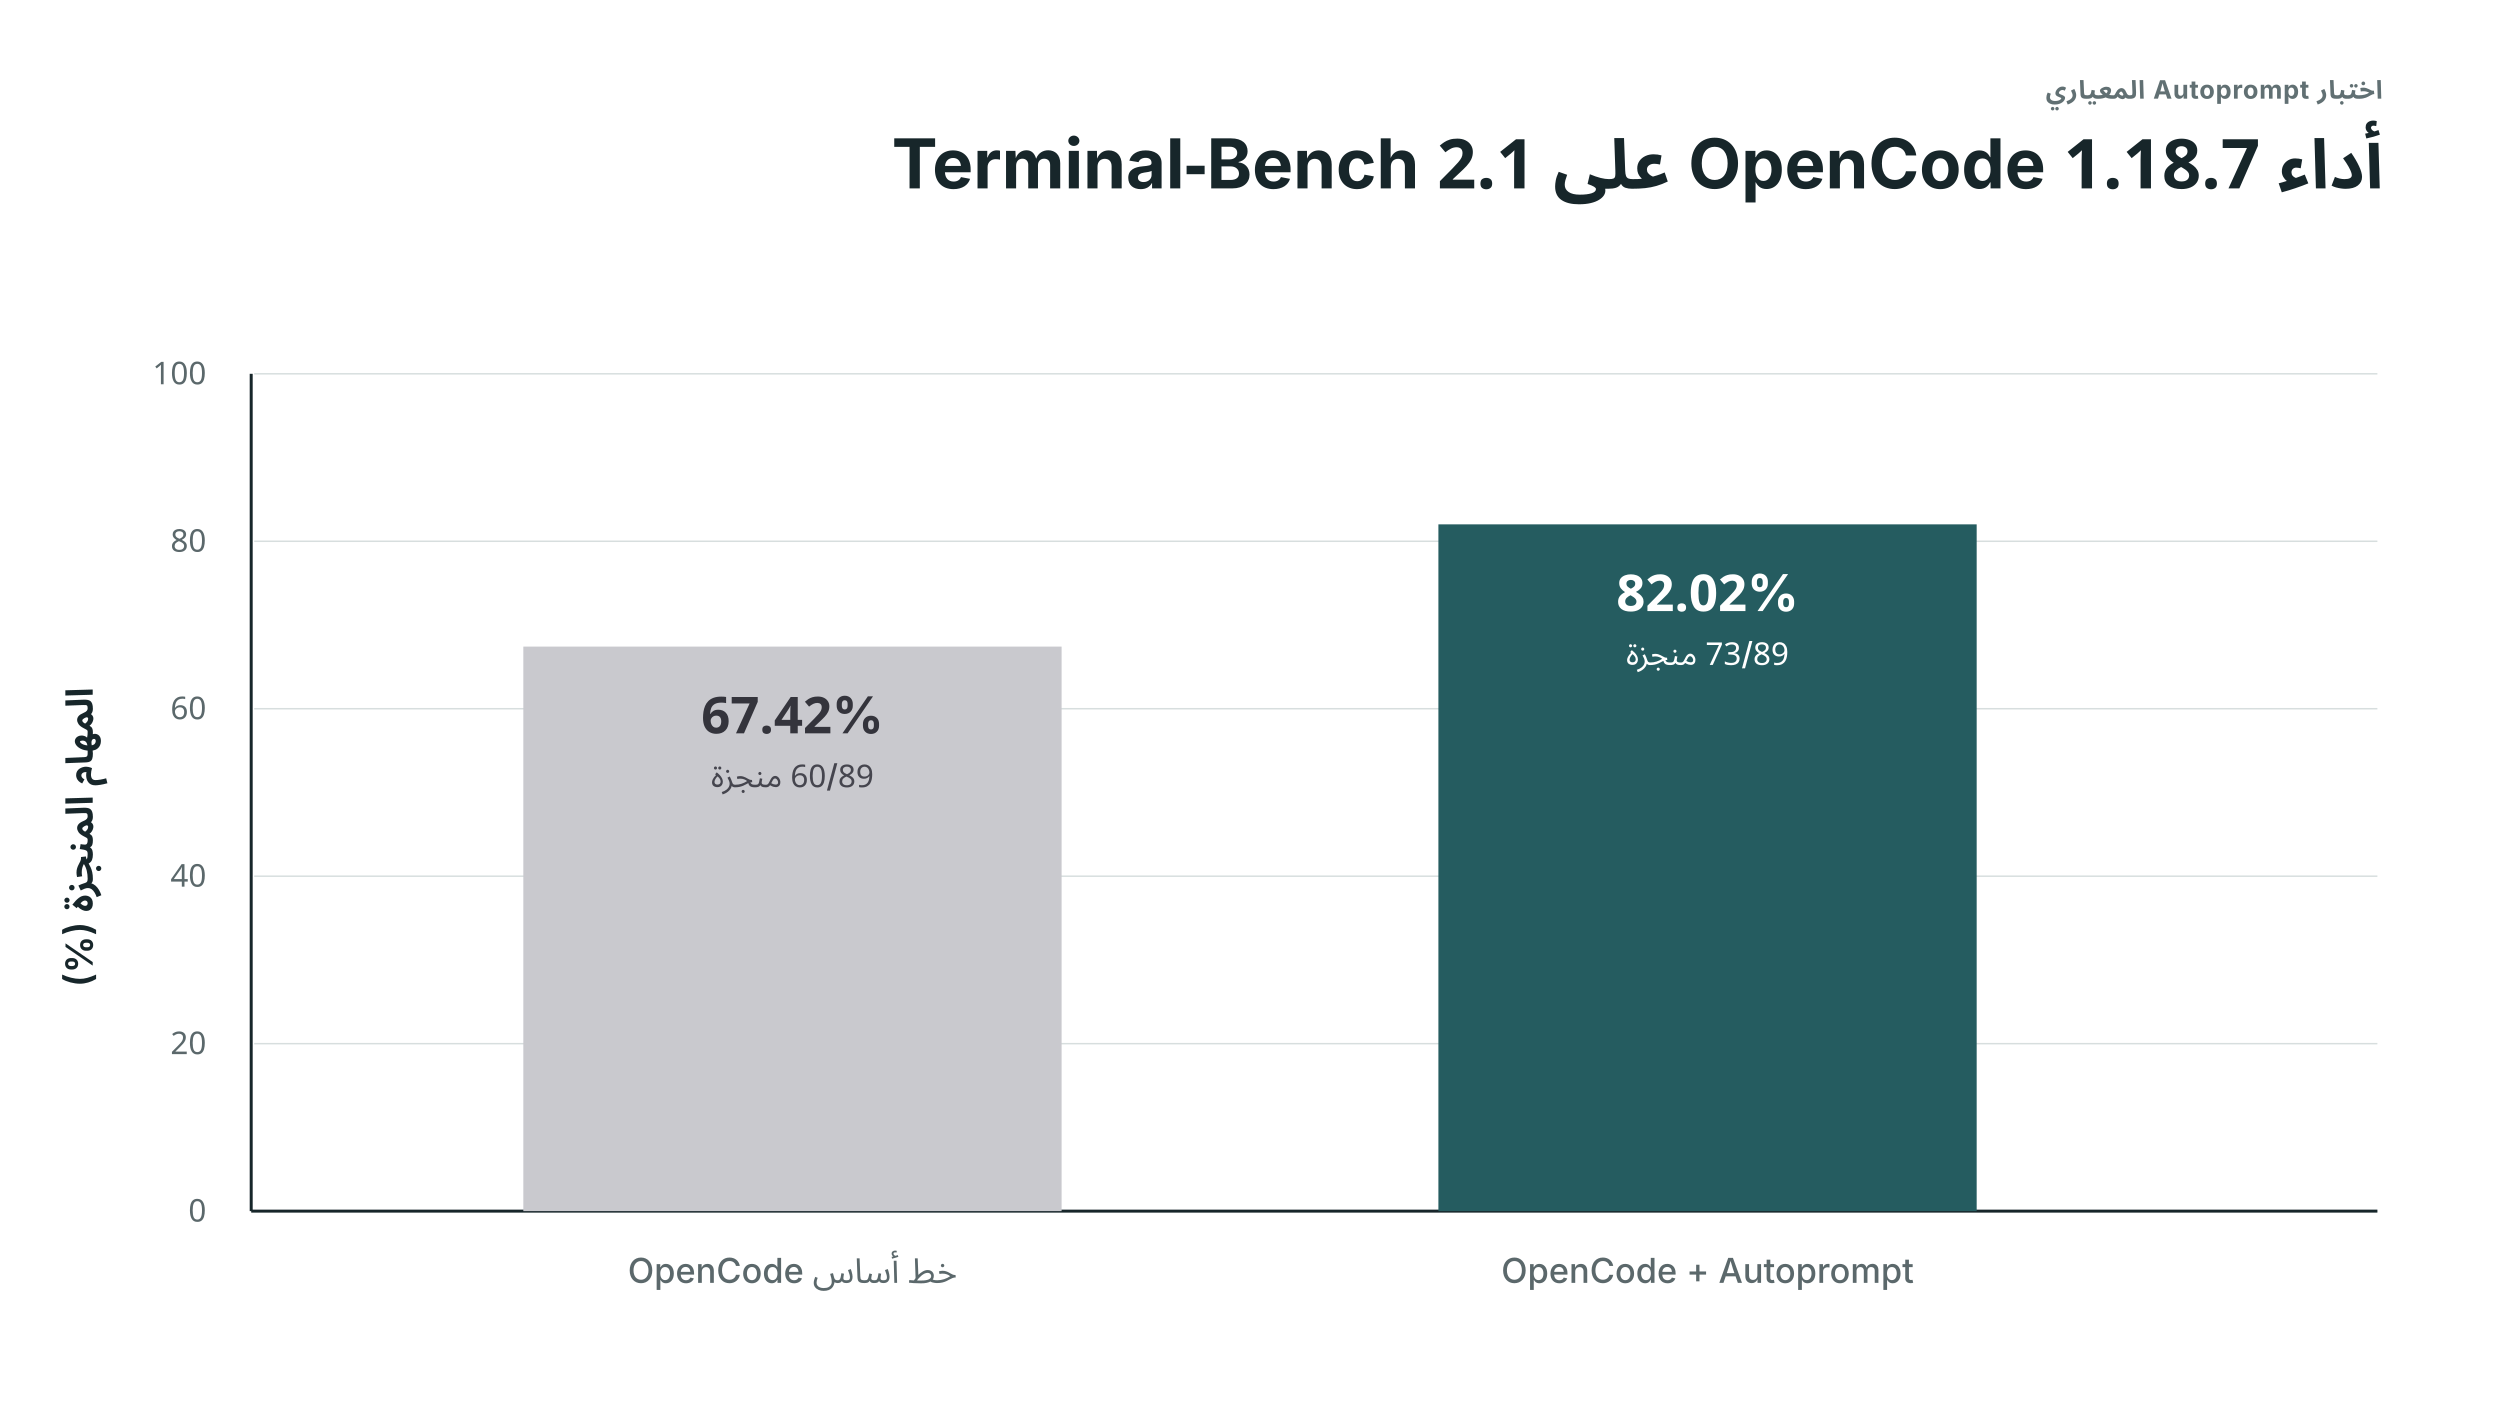
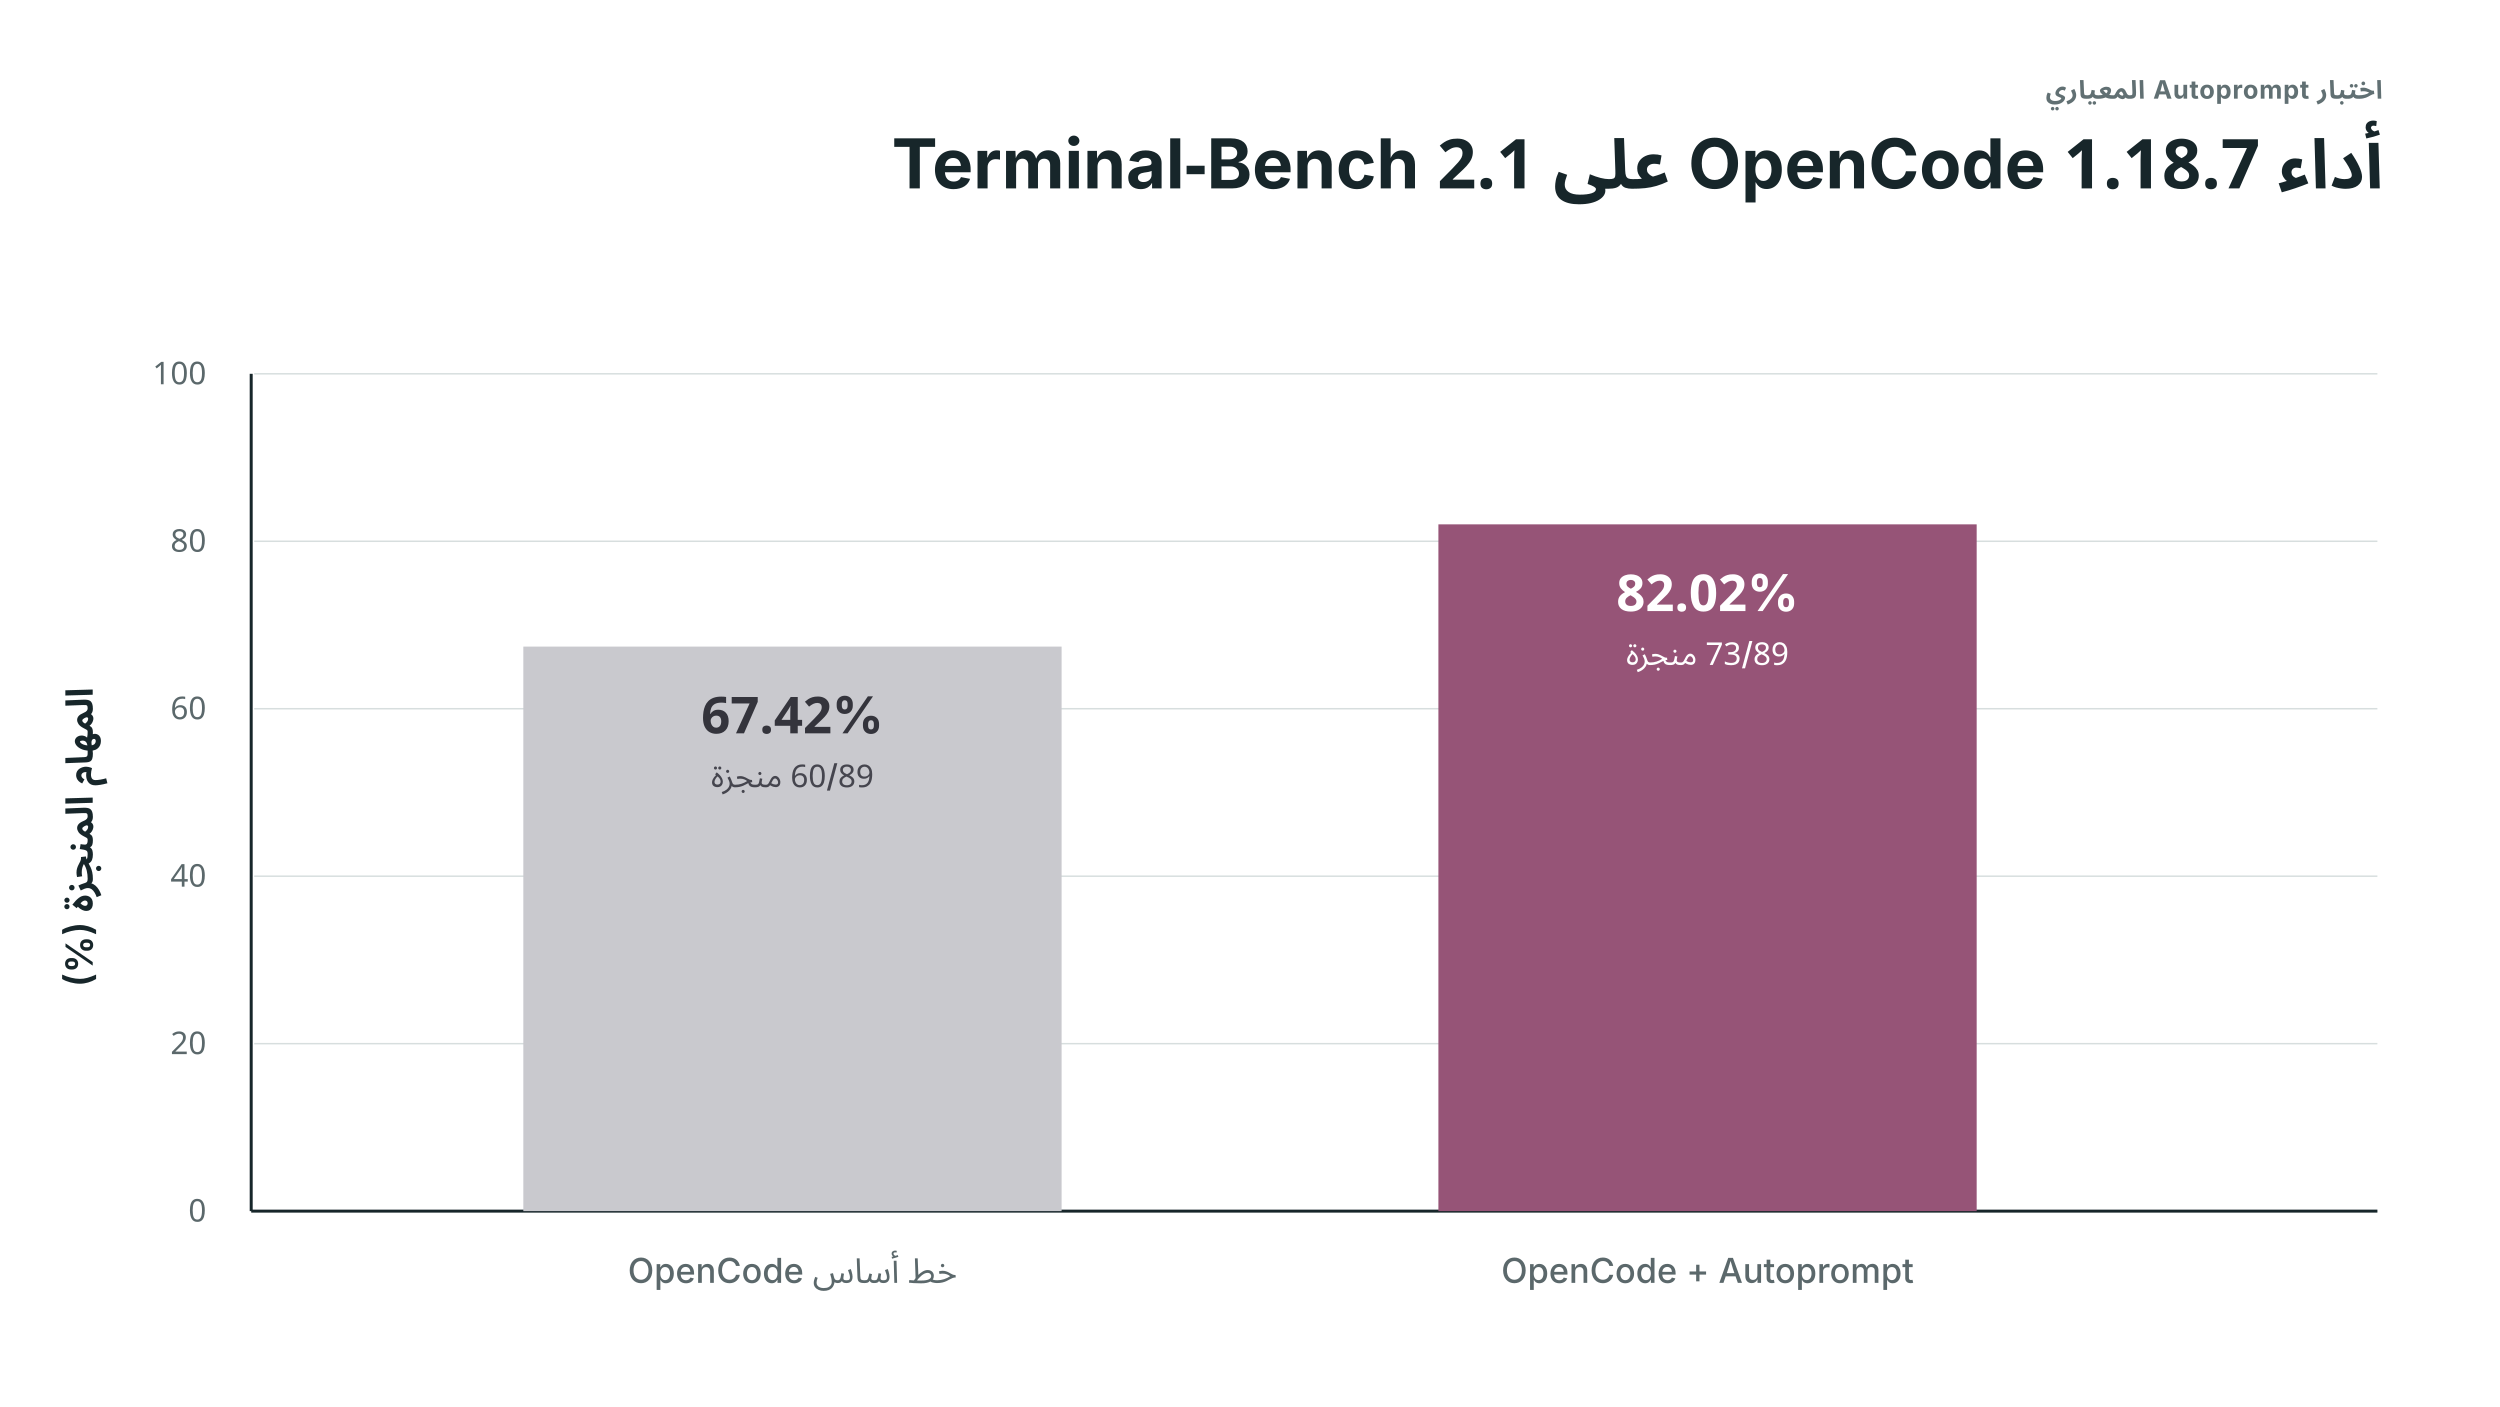
<svg xmlns="http://www.w3.org/2000/svg" viewBox="0 0 1672 941" role="img" aria-labelledby="title desc">
  <defs>
    <style>
      text { font-family: system-ui, -apple-system, BlinkMacSystemFont, "Segoe UI", "Microsoft YaHei", "Malgun Gothic", "Noto Sans Arabic", sans-serif; }
      .eyebrow { fill: #617073; font-size: 17px; font-weight: 650; letter-spacing: .5px; }
      .title { fill: #17262a; font-size: 46px; font-weight: 700; }
      .tick { fill: #5b686b; font-size: 21px; font-weight: 450; }
      .axis-label { fill: #17262a; font-size: 25px; font-weight: 600; }
      .category { fill: #5b686b; font-size: 23px; font-weight: 500; }
      .value-dark { fill: #34343c; font-size: 34px; font-weight: 700; }
      .value-light { fill: #ffffff; font-size: 34px; font-weight: 700; }
      .bar-copy-dark { fill: #45454e; font-size: 21px; font-weight: 450; }
      .bar-copy-light { fill: #ffffff; font-size: 21px; font-weight: 450; }
      .axis { stroke: #17262a; stroke-width: 2; }
      .grid { stroke: #d7dede; stroke-width: 1; }
    </style>
  </defs>
  <rect width="1672" height="941" fill="#ffffff" />
  <text x="1594" y="66" class="eyebrow" text-anchor="start" direction="rtl" unicode-bidi="plaintext">اختبار Autoprompt المعياري</text>
  <text x="1594" y="126" class="title" text-anchor="start" direction="rtl" unicode-bidi="plaintext">أداء OpenCode 1.18.7 على Terminal-Bench 2.1</text>
  <g class="grid">
    <line x1="170" y1="250" x2="1590" y2="250" />
    <line x1="170" y1="362" x2="1590" y2="362" />
    <line x1="170" y1="474" x2="1590" y2="474" />
    <line x1="170" y1="586" x2="1590" y2="586" />
    <line x1="170" y1="698" x2="1590" y2="698" />
    <line x1="170" y1="810" x2="1590" y2="810" />
  </g>
  <line x1="168" y1="250" x2="168" y2="810" class="axis" />
  <line x1="168" y1="810" x2="1590" y2="810" class="axis" />
  <g class="tick" text-anchor="end">
    <text x="138" y="817">0</text>
    <text x="138" y="705">20</text>
    <text x="138" y="593">40</text>
    <text x="138" y="481">60</text>
    <text x="138" y="369">80</text>
    <text x="138" y="257">100</text>
  </g>
  <rect x="350" y="432.448" width="360" height="377.552" fill="#c9c9ce" />
-   <rect x="962" y="350.688" width="360" height="459.312" fill="#255c60" />
+   <rect x="962" y="350.688" width="360" height="459.312" fill="#965477" />
  <text x="530" y="490.448" class="value-dark" text-anchor="middle">67.42%</text>
  <text x="530" y="526.448" class="bar-copy-dark" text-anchor="middle" direction="rtl" unicode-bidi="plaintext">60/89 منجزة</text>
  <text x="530" y="858" class="category" text-anchor="middle" direction="rtl" unicode-bidi="plaintext">خط أساس OpenCode</text>
  <text x="1142" y="408.688" class="value-light" text-anchor="middle">82.02%</text>
  <text x="1142" y="444.688" class="bar-copy-light" text-anchor="middle" direction="rtl" unicode-bidi="plaintext">73/89 منجزة</text>
  <text x="1142" y="858" class="category" text-anchor="middle">OpenCode + Autoprompt</text>
  <text x="62" y="560" class="axis-label" text-anchor="middle" direction="rtl" unicode-bidi="plaintext" transform="rotate(-90 62 560)">المهام المنجزة (%)</text>
</svg>
